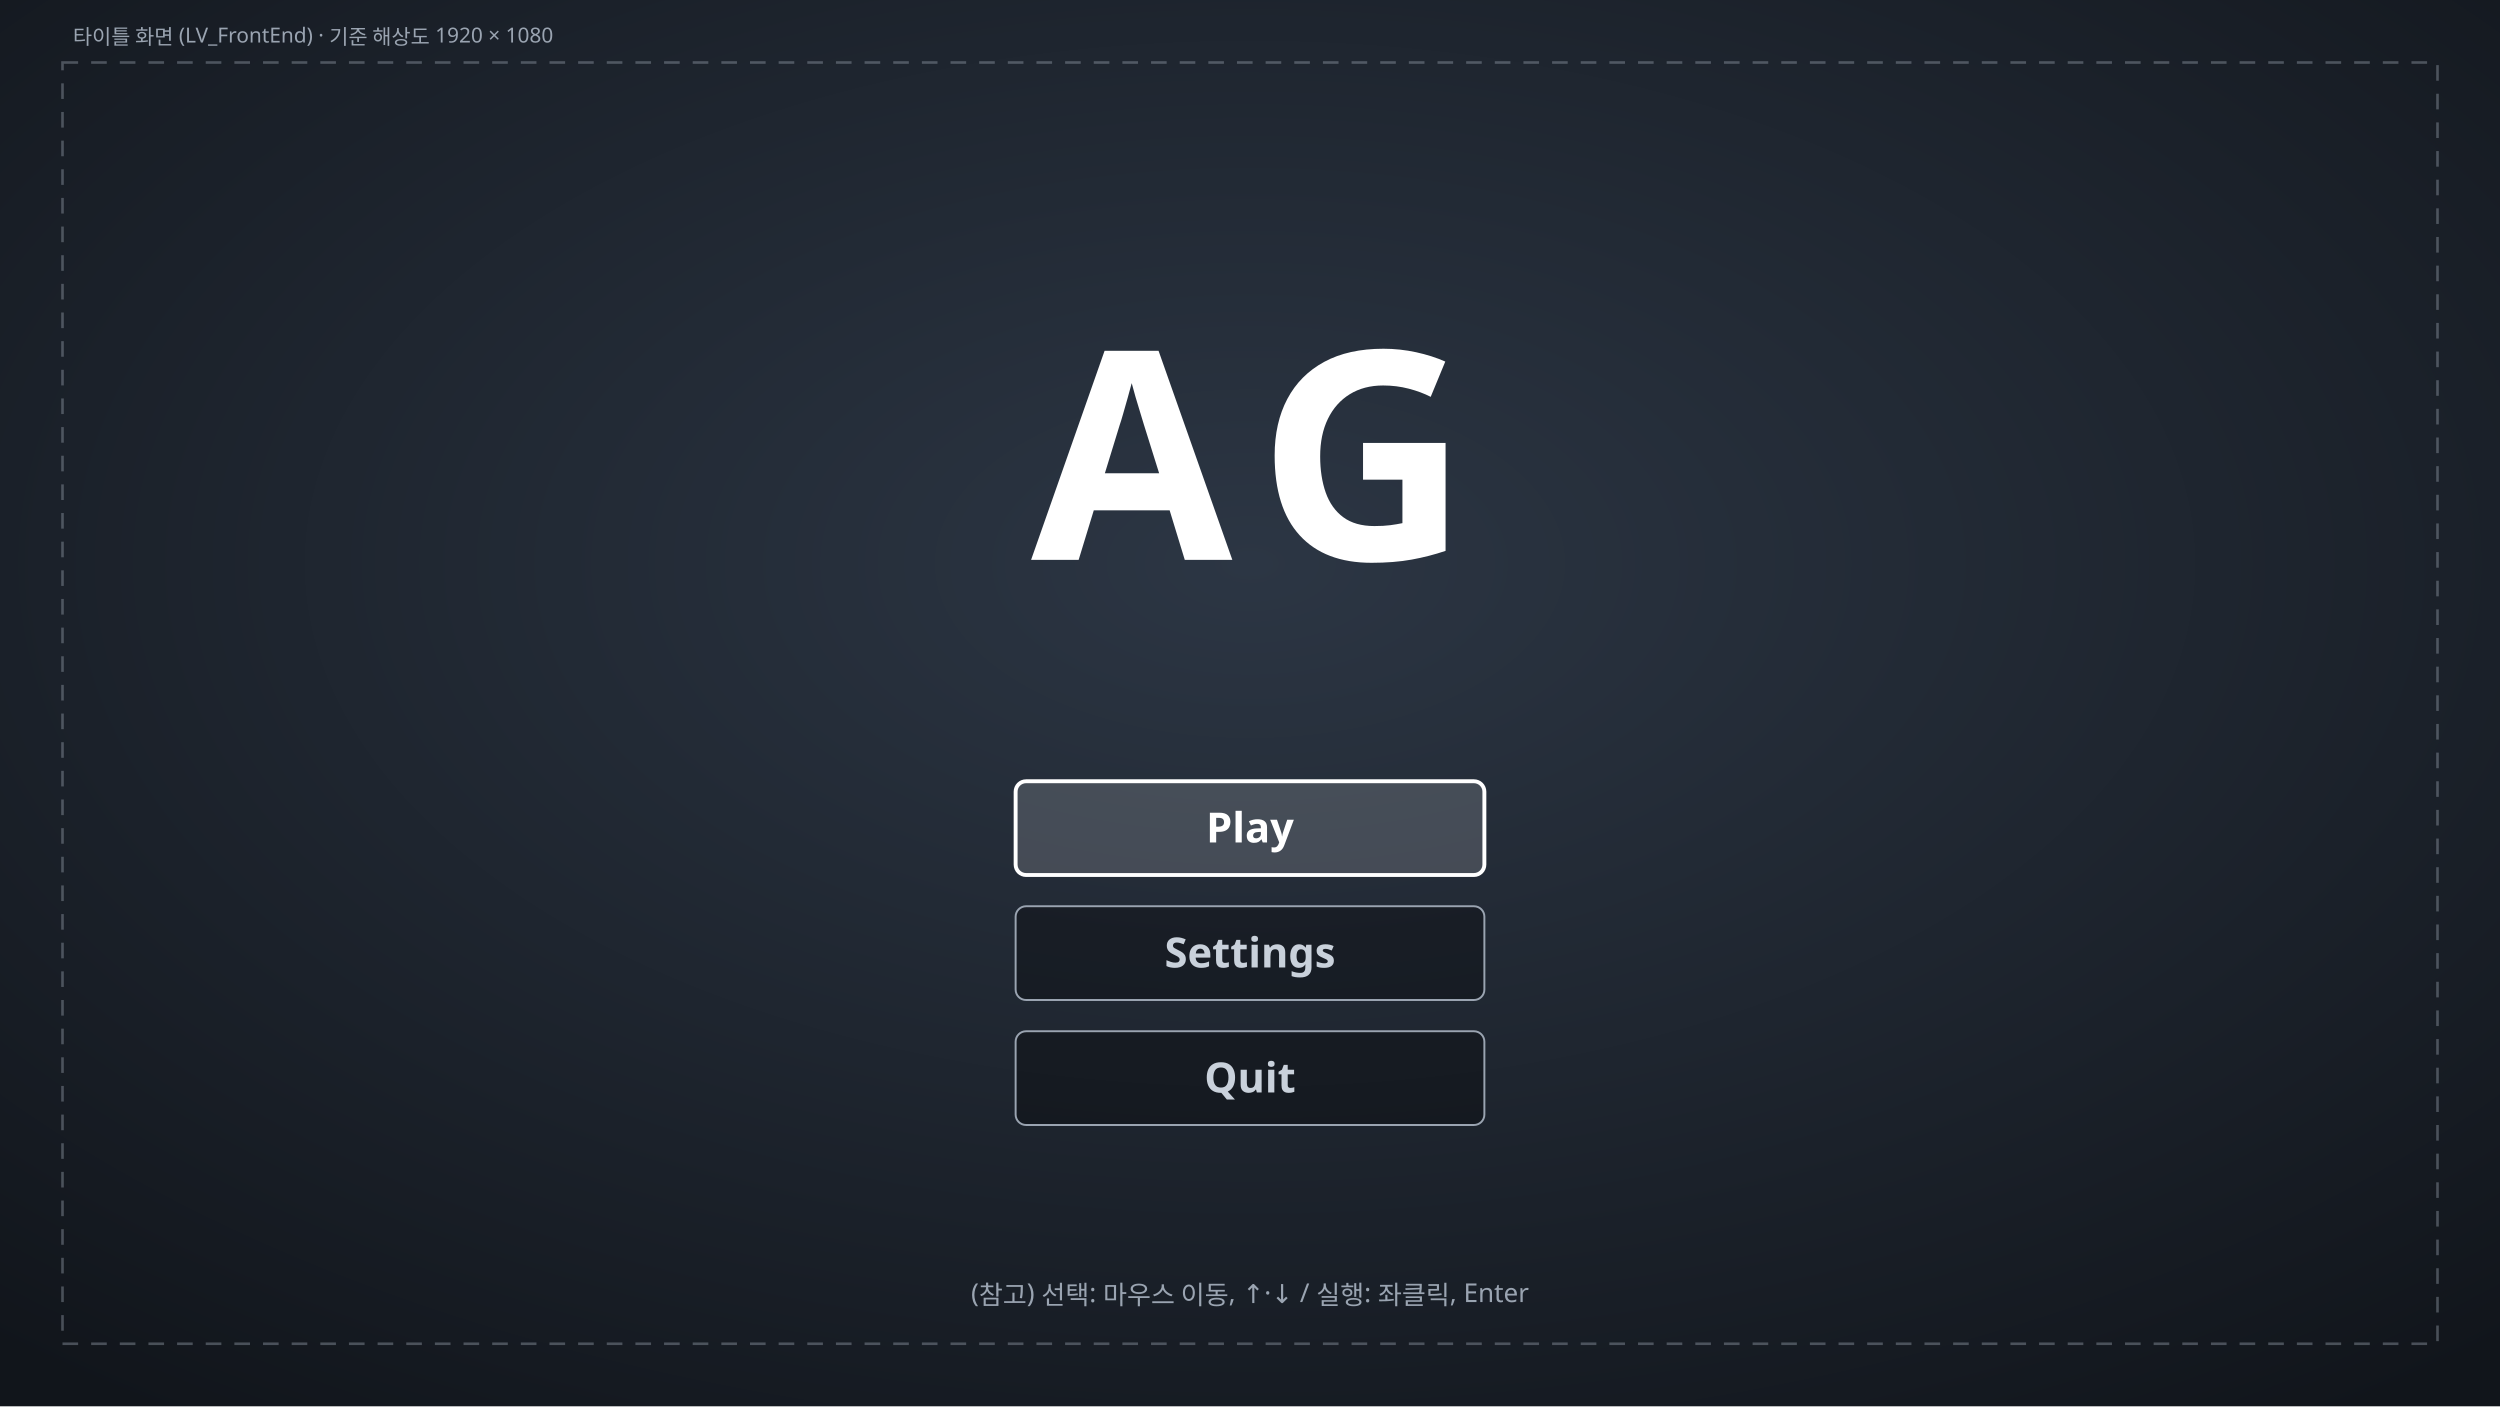
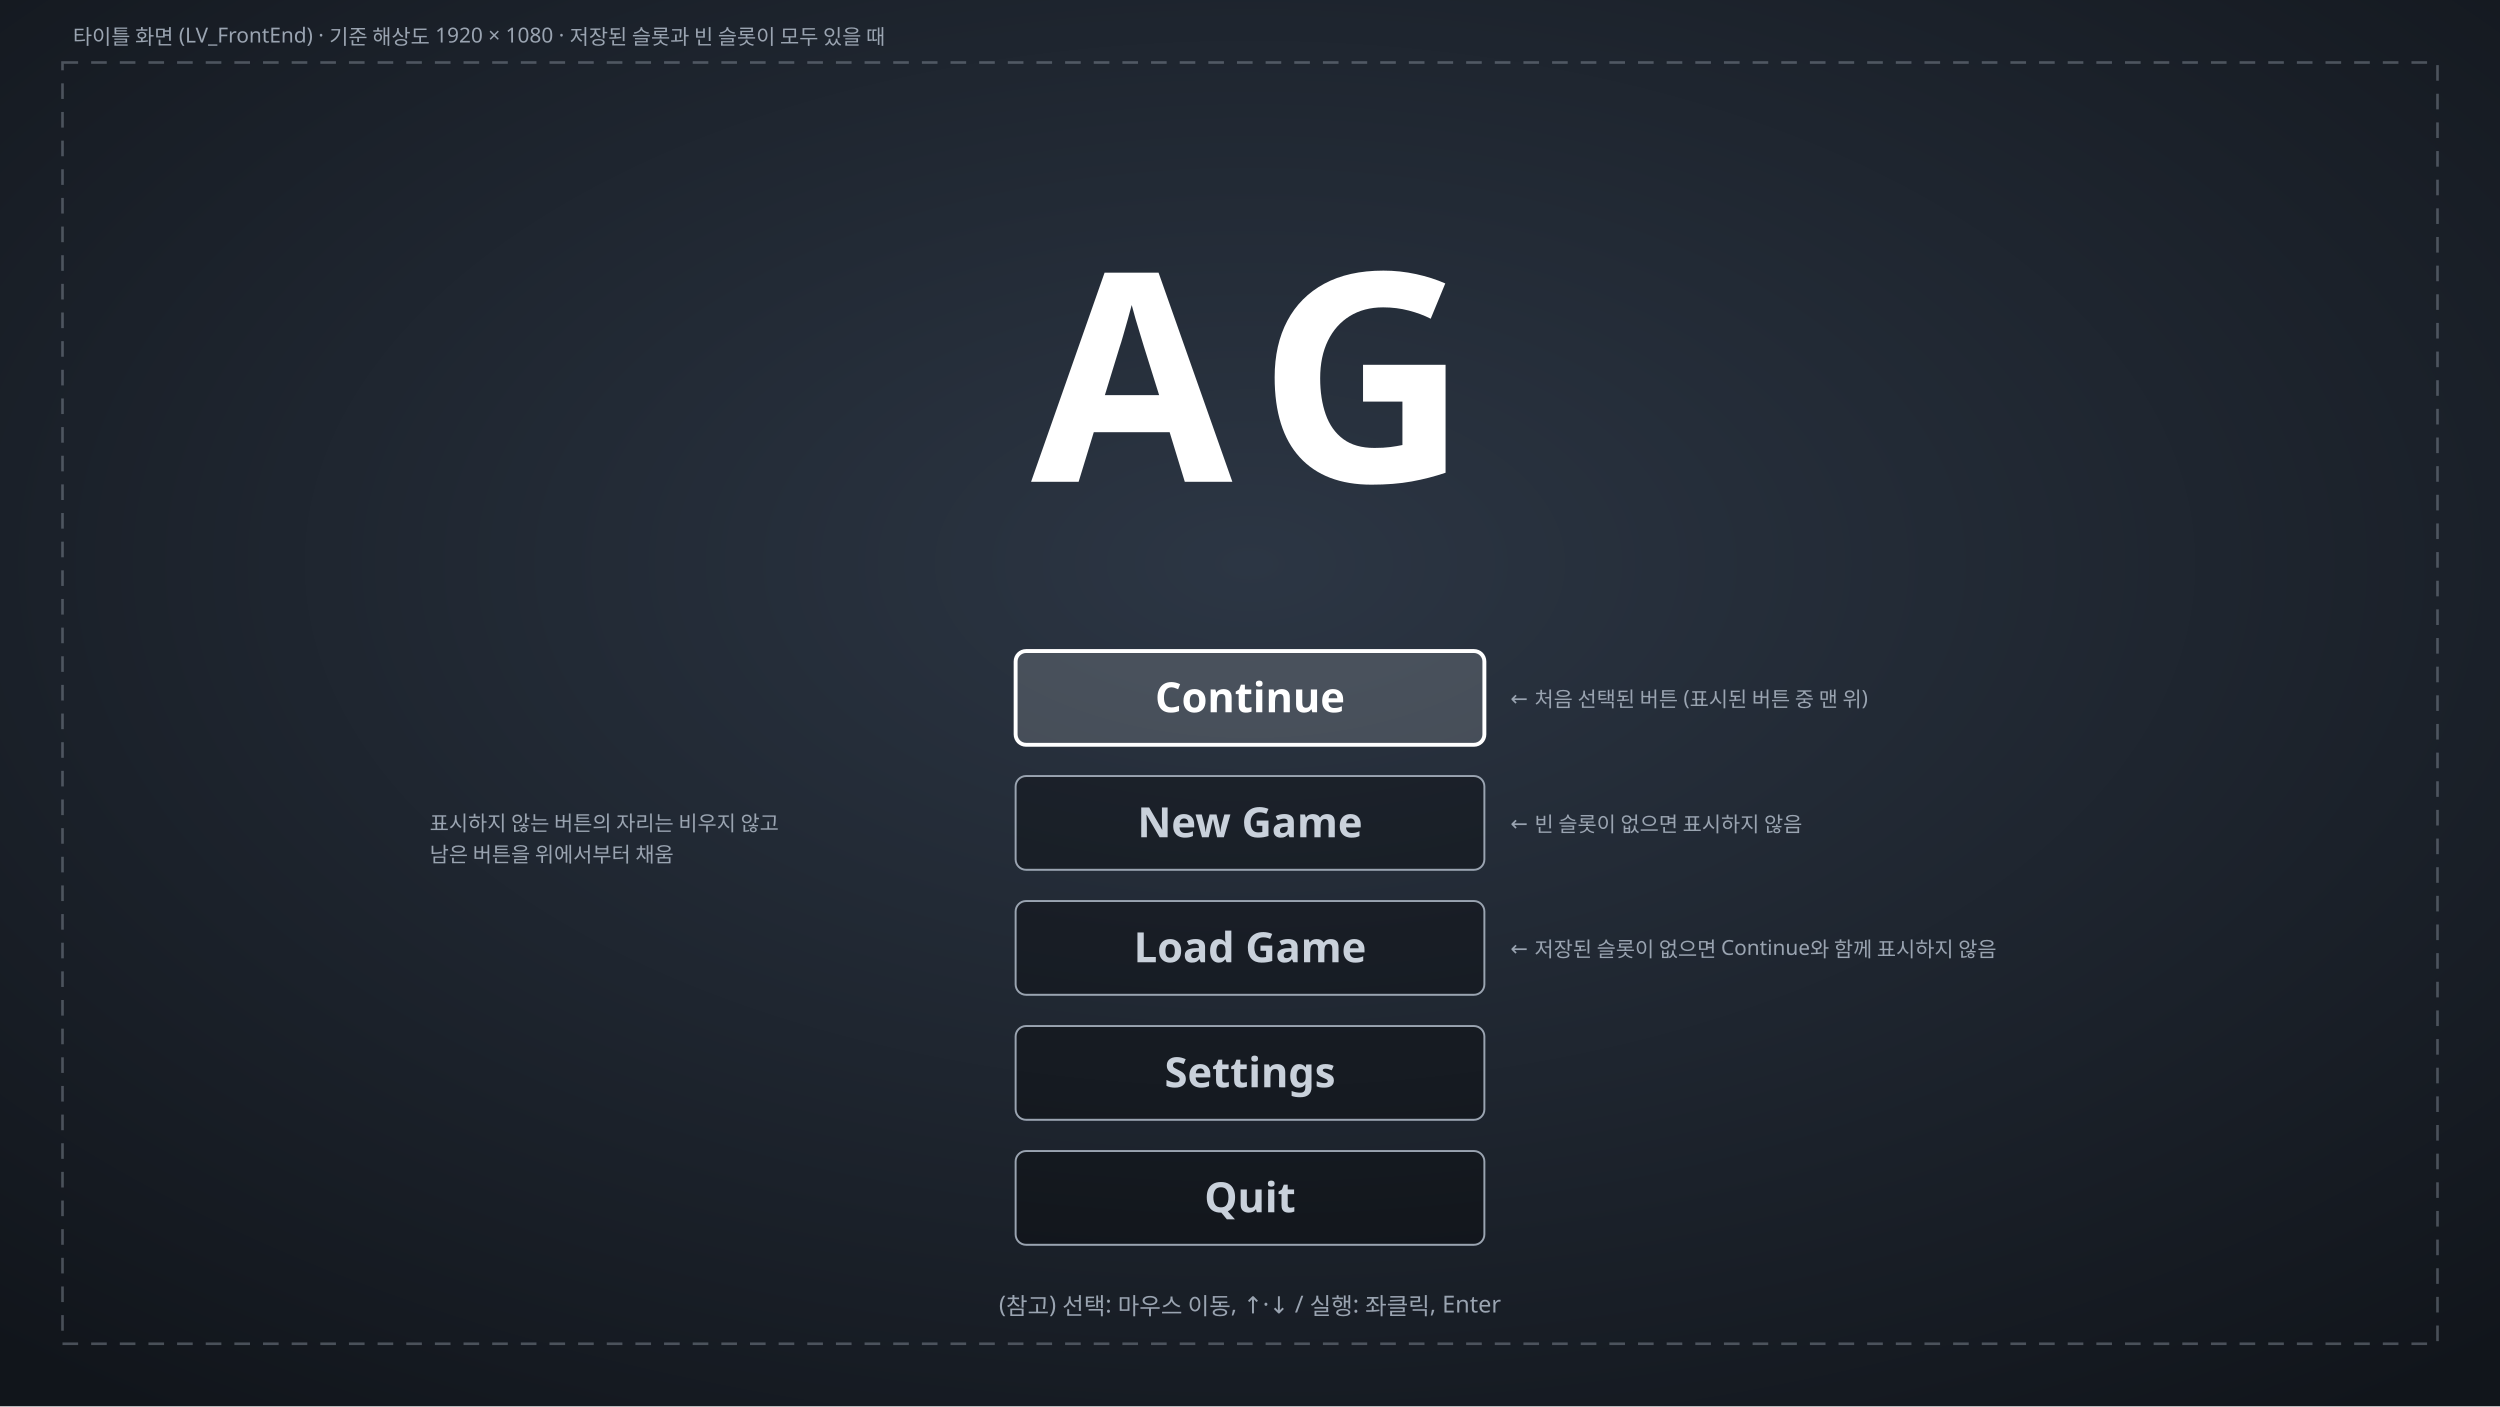
<svg xmlns="http://www.w3.org/2000/svg" width="1920" height="1080" viewBox="0 0 1920 1080" font-family="'Malgun Gothic', 'Apple SD Gothic Neo', 'Noto Sans KR', sans-serif">
  <defs>
    <radialGradient id="bg" cx="50%" cy="40%" r="75%">
      <stop offset="0" stop-color="#2c3644" />
      <stop offset="1" stop-color="#11151b" />
    </radialGradient>
  </defs>
  <rect width="1920" height="1080" fill="url(#bg)" />
  <rect x="48" y="48" width="1824" height="984" fill="none" stroke="#9aa4b1" stroke-width="2" stroke-dasharray="12 10" opacity="0.4" />
-   <text x="56" y="34" font-size="16" fill="#9aa4b1">타이틀 화면 (LV_FrontEnd) · 기준 해상도 1920 × 1080</text>
-   <text x="960" y="430" font-size="224" font-weight="700" fill="#FFFFFF" text-anchor="middle" letter-spacing="24">AG</text>
+   <text x="56" y="34" font-size="16" fill="#9aa4b1">타이틀 화면 (LV_FrontEnd) · 기준 해상도 1920 × 1080 · 저장된 슬롯과 빈 슬롯이 모두 있을 때</text>
+   <text x="960" y="370" font-size="224" font-weight="700" fill="#FFFFFF" text-anchor="middle" letter-spacing="24">AG</text>
  <g font-size="32" font-weight="700" text-anchor="middle">
-     <rect x="780" y="600" width="360" height="72" rx="8" fill="#FFFFFF" fill-opacity="0.15" stroke="#FFFFFF" stroke-width="3" />
-     <text x="960" y="647" fill="#FFFFFF">Play</text>
-     <rect x="780" y="696" width="360" height="72" rx="8" fill="#000000" fill-opacity="0.3" stroke="#9aa4b1" stroke-width="1.5" />
-     <text x="960" y="743" fill="#c9d1db">Settings</text>
-     <rect x="780" y="792" width="360" height="72" rx="8" fill="#000000" fill-opacity="0.3" stroke="#9aa4b1" stroke-width="1.5" />
-     <text x="960" y="839" fill="#c9d1db">Quit</text>
+     <rect x="780" y="500" width="360" height="72" rx="8" fill="#FFFFFF" fill-opacity="0.15" stroke="#FFFFFF" stroke-width="3" />
+     <text x="960" y="547" fill="#FFFFFF">Continue</text>
+     <rect x="780" y="596" width="360" height="72" rx="8" fill="#000000" fill-opacity="0.3" stroke="#9aa4b1" stroke-width="1.5" />
+     <text x="960" y="643" fill="#c9d1db">New Game</text>
+     <rect x="780" y="692" width="360" height="72" rx="8" fill="#000000" fill-opacity="0.3" stroke="#9aa4b1" stroke-width="1.5" />
+     <text x="960" y="739" fill="#c9d1db">Load Game</text>
+     <rect x="780" y="788" width="360" height="72" rx="8" fill="#000000" fill-opacity="0.3" stroke="#9aa4b1" stroke-width="1.5" />
+     <text x="960" y="835" fill="#c9d1db">Settings</text>
+     <rect x="780" y="884" width="360" height="72" rx="8" fill="#000000" fill-opacity="0.3" stroke="#9aa4b1" stroke-width="1.5" />
+     <text x="960" y="931" fill="#c9d1db">Quit</text>
  </g>
-   <text x="960" y="1000" font-size="20" fill="#9aa4b1" text-anchor="middle">(참고) 선택: 마우스 이동, ↑·↓ / 실행: 좌클릭, Enter</text>
+   <text x="1160" y="542" font-size="16" fill="#9aa4b1">← 처음 선택된 버튼 (표시된 버튼 중 맨 위)</text>
+   <g font-size="16" fill="#9aa4b1">
+     <text x="1160" y="638">← 빈 슬롯이 없으면 표시하지 않음</text>
+     <text x="1160" y="734">← 저장된 슬롯이 없으면 Continue와 함께 표시하지 않음</text>
+     <text x="330" y="638">표시하지 않는 버튼의 자리는 비우지 않고</text>
+     <text x="330" y="662">남은 버튼을 위에서부터 채움</text>
+   </g>
+   <text x="960" y="1008" font-size="18" fill="#9aa4b1" text-anchor="middle">(참고) 선택: 마우스 이동, ↑·↓ / 실행: 좌클릭, Enter</text>
</svg>
